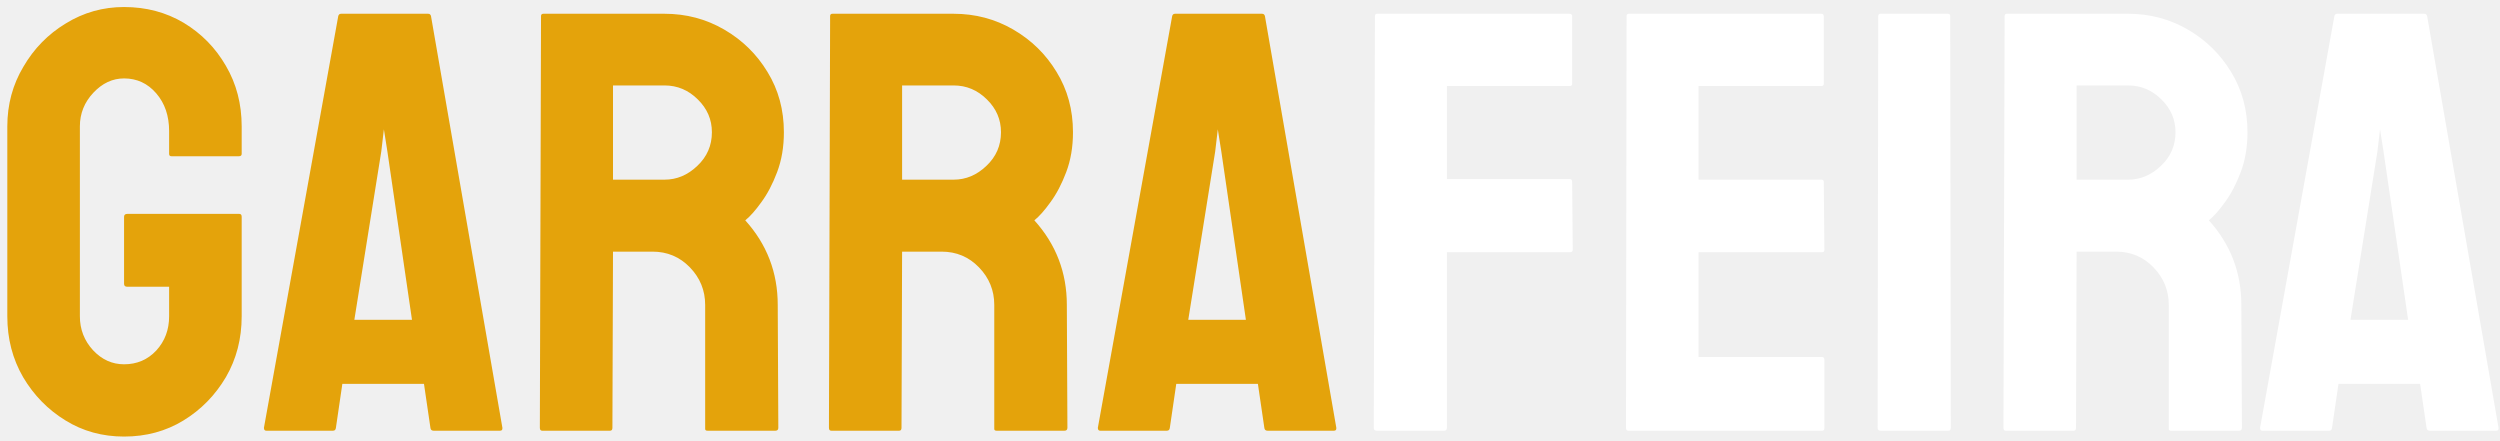
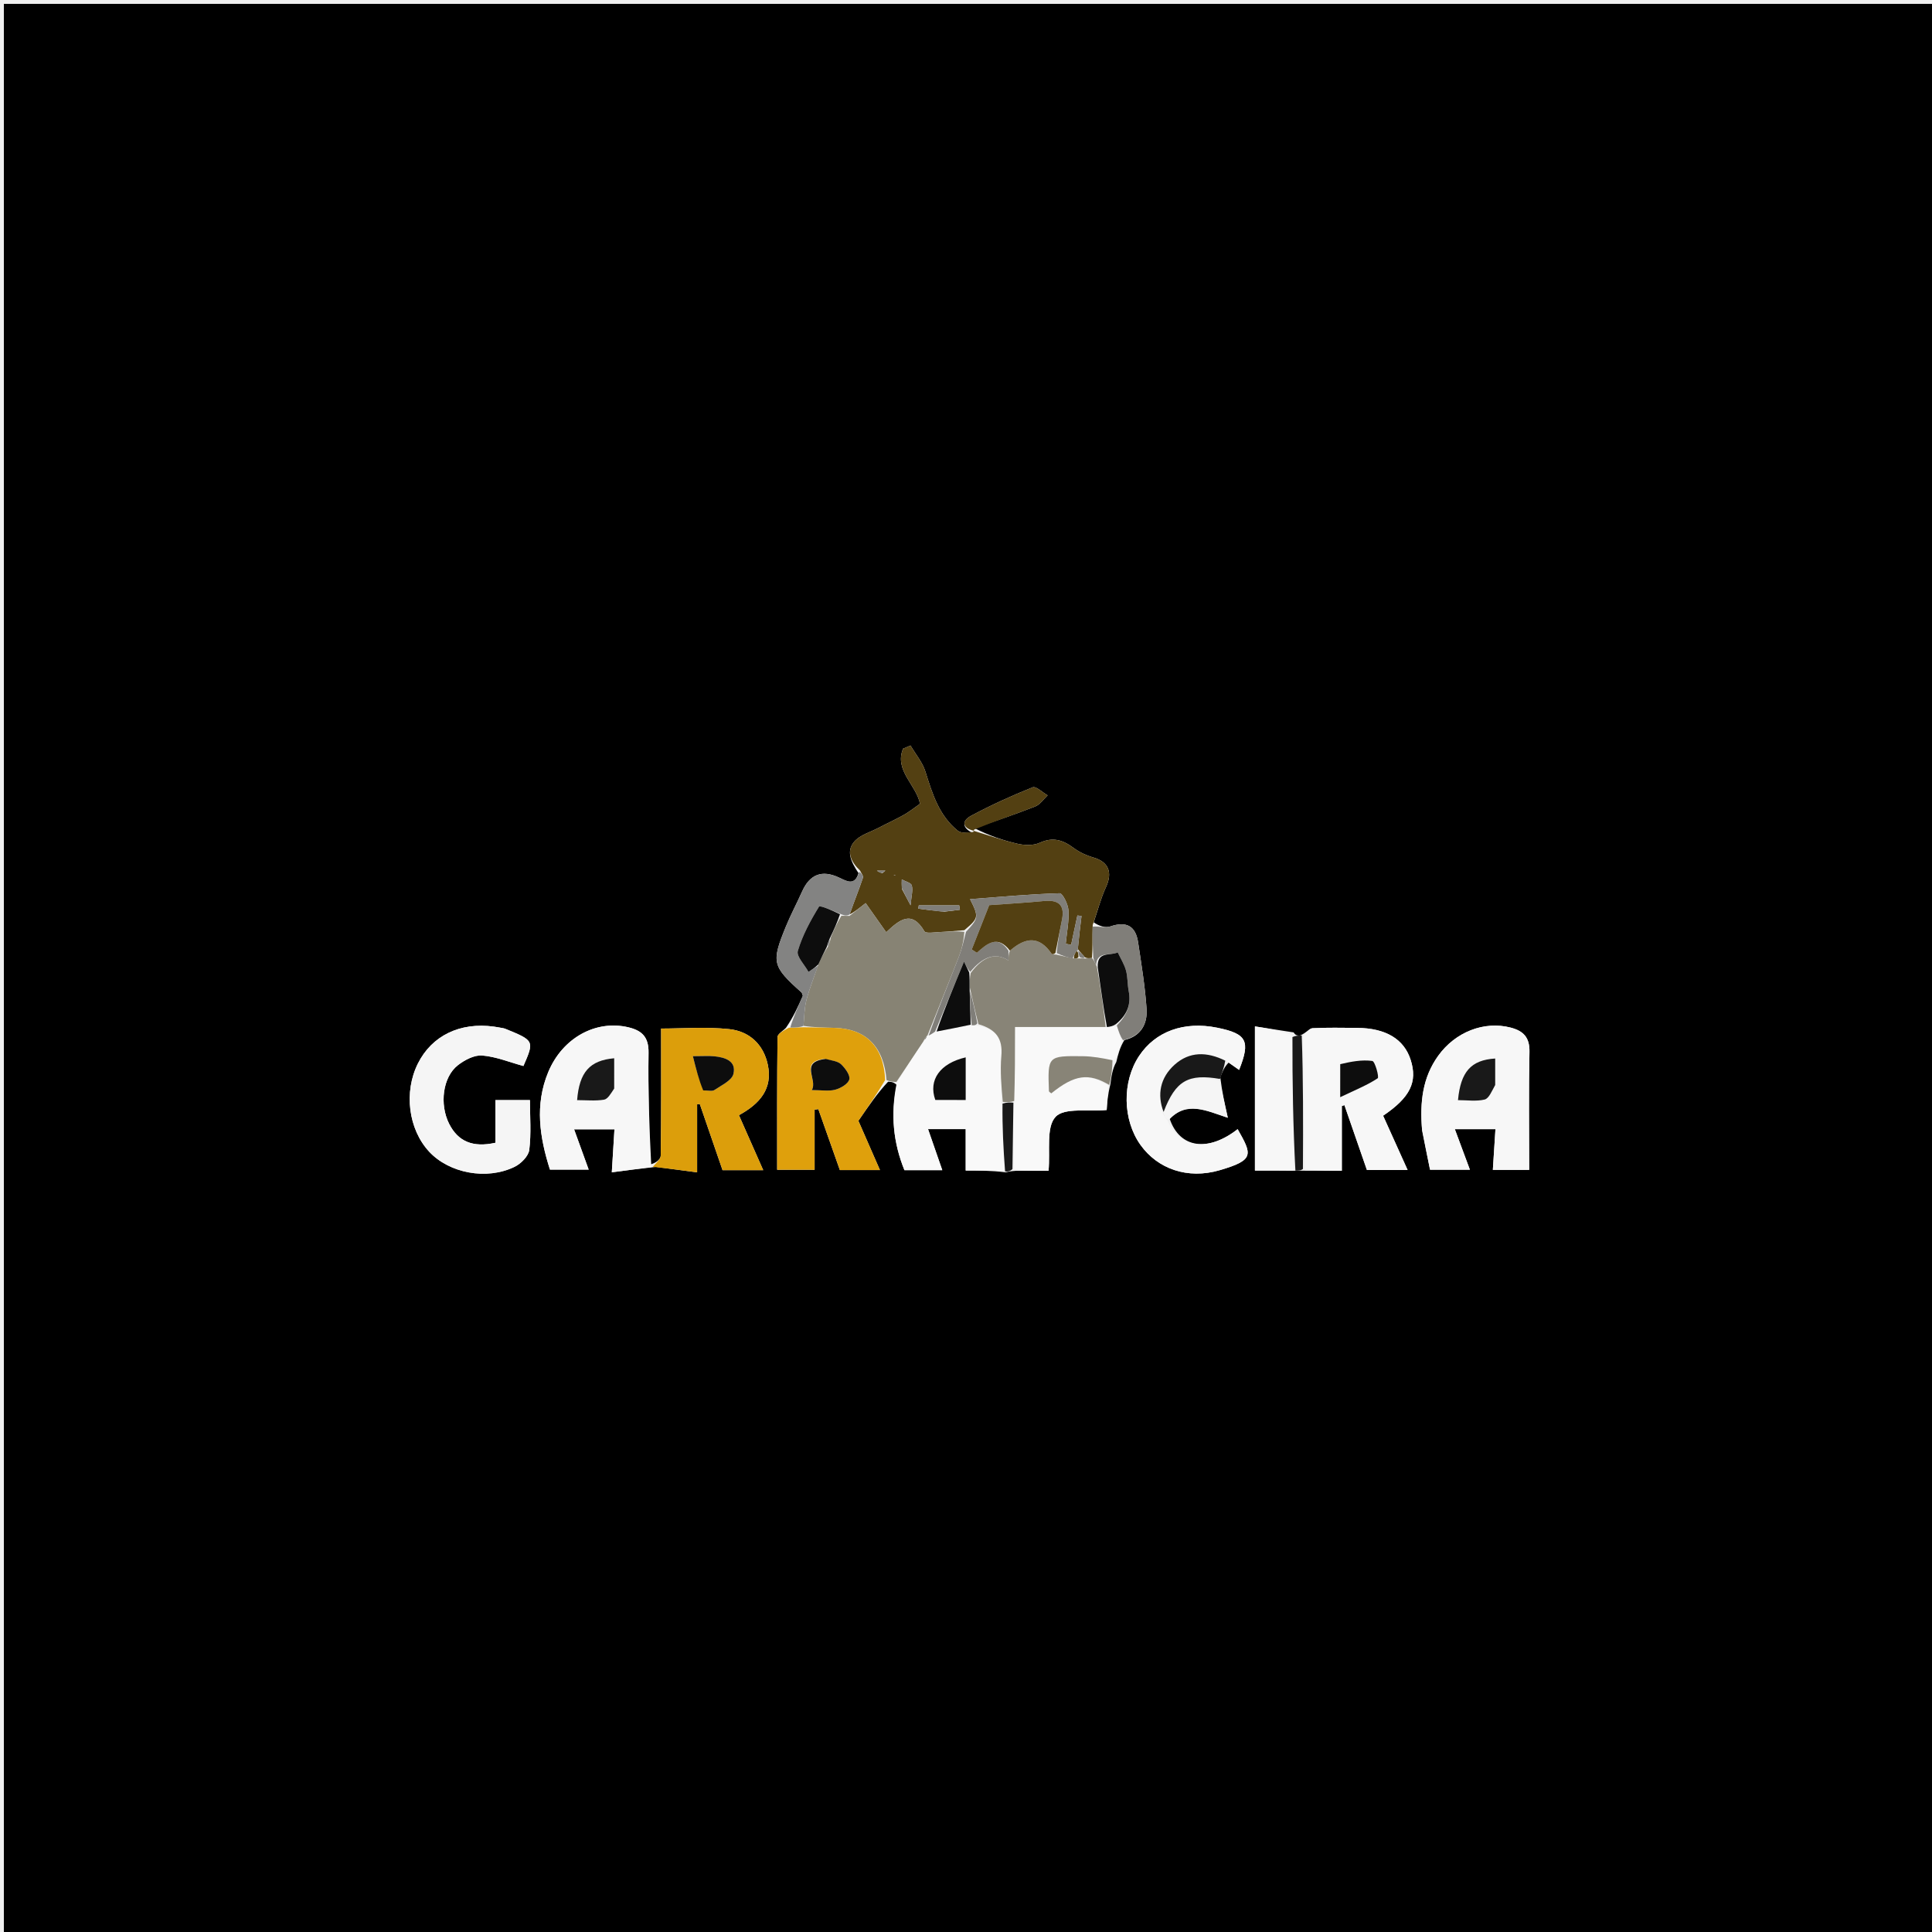
- <svg xmlns="http://www.w3.org/2000/svg" width="267" height="47" viewBox="0 0 267 47" fill="none">
-   <path d="M13.25 46.625C10.938 46.625 8.854 46.052 7 44.906C5.125 43.76 3.615 42.219 2.469 40.281C1.344 38.344 0.781 36.177 0.781 33.781V13.5C0.781 11.167 1.354 9.042 2.5 7.125C3.625 5.188 5.135 3.646 7.031 2.5C8.927 1.333 11 0.75 13.25 0.75C15.604 0.75 17.729 1.312 19.625 2.438C21.521 3.583 23.021 5.115 24.125 7.031C25.25 8.948 25.812 11.104 25.812 13.5V16.438C25.812 16.604 25.708 16.688 25.5 16.688H18.312C18.146 16.688 18.062 16.604 18.062 16.438V14C18.062 12.375 17.604 11.031 16.688 9.969C15.771 8.906 14.625 8.375 13.25 8.375C12.021 8.375 10.927 8.885 9.969 9.906C9.01 10.927 8.531 12.125 8.531 13.5V33.781C8.531 35.177 9 36.385 9.938 37.406C10.875 38.406 11.979 38.906 13.25 38.906C14.625 38.906 15.771 38.417 16.688 37.438C17.604 36.438 18.062 35.219 18.062 33.781V30.625H13.594C13.365 30.625 13.25 30.521 13.25 30.312V23.156C13.25 22.948 13.365 22.844 13.594 22.844H25.562C25.729 22.844 25.812 22.948 25.812 23.156V33.781C25.812 36.177 25.25 38.344 24.125 40.281C22.979 42.219 21.469 43.76 19.594 44.906C17.719 46.052 15.604 46.625 13.25 46.625ZM28.188 45.688L36.125 1.719C36.167 1.552 36.271 1.469 36.438 1.469H45.719C45.885 1.469 45.99 1.552 46.031 1.719L53.656 45.688C53.677 45.896 53.594 46 53.406 46H46.312C46.104 46 45.99 45.896 45.969 45.688L45.281 41H36.562L35.875 45.688C35.854 45.896 35.75 46 35.562 46H28.438C28.271 46 28.188 45.896 28.188 45.688ZM41.375 16.188L41 13.812L40.719 16.188L37.844 34.156H44L41.375 16.188ZM65.156 46H57.906C57.74 46 57.656 45.896 57.656 45.688L57.781 1.719C57.781 1.552 57.865 1.469 58.031 1.469H70.969C73.281 1.469 75.406 2.031 77.344 3.156C79.281 4.281 80.823 5.792 81.969 7.688C83.135 9.583 83.719 11.729 83.719 14.125C83.719 15.688 83.479 17.104 83 18.375C82.521 19.646 81.958 20.719 81.312 21.594C80.688 22.469 80.115 23.115 79.594 23.531C81.906 26.094 83.062 29.104 83.062 32.562L83.125 45.688C83.125 45.896 83.021 46 82.812 46H75.562C75.396 46 75.312 45.938 75.312 45.812V32.562C75.312 31.021 74.771 29.688 73.688 28.562C72.604 27.438 71.271 26.875 69.688 26.875H65.469L65.406 45.688C65.406 45.896 65.323 46 65.156 46ZM70.969 9.125H65.469V19.188H70.969C72.281 19.188 73.448 18.698 74.469 17.719C75.51 16.74 76.031 15.542 76.031 14.125C76.031 12.771 75.531 11.604 74.531 10.625C73.531 9.625 72.344 9.125 70.969 9.125ZM96.031 46H88.781C88.615 46 88.531 45.896 88.531 45.688L88.656 1.719C88.656 1.552 88.74 1.469 88.906 1.469H101.844C104.156 1.469 106.281 2.031 108.219 3.156C110.156 4.281 111.698 5.792 112.844 7.688C114.01 9.583 114.594 11.729 114.594 14.125C114.594 15.688 114.354 17.104 113.875 18.375C113.396 19.646 112.833 20.719 112.188 21.594C111.562 22.469 110.99 23.115 110.469 23.531C112.781 26.094 113.938 29.104 113.938 32.562L114 45.688C114 45.896 113.896 46 113.688 46H106.438C106.271 46 106.188 45.938 106.188 45.812V32.562C106.188 31.021 105.646 29.688 104.562 28.562C103.479 27.438 102.146 26.875 100.562 26.875H96.344L96.281 45.688C96.281 45.896 96.198 46 96.031 46ZM101.844 9.125H96.344V19.188H101.844C103.156 19.188 104.323 18.698 105.344 17.719C106.385 16.74 106.906 15.542 106.906 14.125C106.906 12.771 106.406 11.604 105.406 10.625C104.406 9.625 103.219 9.125 101.844 9.125ZM117.25 45.688L125.188 1.719C125.229 1.552 125.333 1.469 125.5 1.469H134.781C134.948 1.469 135.052 1.552 135.094 1.719L142.719 45.688C142.74 45.896 142.656 46 142.469 46H135.375C135.167 46 135.052 45.896 135.031 45.688L134.344 41H125.625L124.938 45.688C124.917 45.896 124.812 46 124.625 46H117.5C117.333 46 117.25 45.896 117.25 45.688ZM130.438 16.188L130.062 13.812L129.781 16.188L126.906 34.156H133.062L130.438 16.188Z" fill="#E4A30B" />
-   <path d="M154.219 46H147.031C146.823 46 146.719 45.896 146.719 45.688L146.844 1.719C146.844 1.552 146.927 1.469 147.094 1.469H167.594C167.802 1.469 167.906 1.552 167.906 1.719V8.938C167.906 9.104 167.823 9.188 167.656 9.188H154.531V19.125H167.656C167.823 19.125 167.906 19.229 167.906 19.438L167.969 26.688C167.969 26.854 167.865 26.938 167.656 26.938H154.531V45.688C154.531 45.896 154.427 46 154.219 46ZM194.594 46H173.906C173.74 46 173.656 45.896 173.656 45.688L173.719 1.719C173.719 1.552 173.802 1.469 173.969 1.469H194.531C194.698 1.469 194.781 1.573 194.781 1.781V8.938C194.781 9.104 194.698 9.188 194.531 9.188H181.406V19.188H194.531C194.698 19.188 194.781 19.271 194.781 19.438L194.844 26.688C194.844 26.854 194.76 26.938 194.594 26.938H181.406V38.125H194.594C194.76 38.125 194.844 38.229 194.844 38.438V45.75C194.844 45.917 194.76 46 194.594 46ZM208.094 46H200.844C200.635 46 200.531 45.896 200.531 45.688L200.594 1.719C200.594 1.552 200.677 1.469 200.844 1.469H208.031C208.198 1.469 208.281 1.552 208.281 1.719L208.344 45.688C208.344 45.896 208.26 46 208.094 46ZM221.469 46H214.219C214.052 46 213.969 45.896 213.969 45.688L214.094 1.719C214.094 1.552 214.177 1.469 214.344 1.469H227.281C229.594 1.469 231.719 2.031 233.656 3.156C235.594 4.281 237.135 5.792 238.281 7.688C239.448 9.583 240.031 11.729 240.031 14.125C240.031 15.688 239.792 17.104 239.312 18.375C238.833 19.646 238.271 20.719 237.625 21.594C237 22.469 236.427 23.115 235.906 23.531C238.219 26.094 239.375 29.104 239.375 32.562L239.438 45.688C239.438 45.896 239.333 46 239.125 46H231.875C231.708 46 231.625 45.938 231.625 45.812V32.562C231.625 31.021 231.083 29.688 230 28.562C228.917 27.438 227.583 26.875 226 26.875H221.781L221.719 45.688C221.719 45.896 221.635 46 221.469 46ZM227.281 9.125H221.781V19.188H227.281C228.594 19.188 229.76 18.698 230.781 17.719C231.823 16.74 232.344 15.542 232.344 14.125C232.344 12.771 231.844 11.604 230.844 10.625C229.844 9.625 228.656 9.125 227.281 9.125ZM241.375 45.688L249.312 1.719C249.354 1.552 249.458 1.469 249.625 1.469H258.906C259.073 1.469 259.177 1.552 259.219 1.719L266.844 45.688C266.865 45.896 266.781 46 266.594 46H259.5C259.292 46 259.177 45.896 259.156 45.688L258.469 41H249.75L249.062 45.688C249.042 45.896 248.938 46 248.75 46H241.625C241.458 46 241.375 45.896 241.375 45.688ZM254.562 16.188L254.188 13.812L253.906 16.188L251.031 34.156H257.188L254.562 16.188Z" fill="white" />
+ <svg xmlns="http://www.w3.org/2000/svg" version="1.1" id="Layer_1" x="0px" y="0px" width="100%" viewBox="0 0 500 500" enable-background="new 0 0 500 500" xml:space="preserve">
+   <path fill="#000000" opacity="1" stroke="none" d=" M270,501   C180,501 90.5,501 1,501   C1,334.333 1,167.667 1,1   C167.667,1 334.333,1 501,1   C501,167.667 501,334.333 501,501   C424.167,501 347.333,501 270,501  M315.806,278.785   C316.318,277.461 316.831,276.136 317.976,274.995   C318.86,275.616 319.744,276.237 320.68,276.894   C323.673,269.382 322.669,267.528 315.019,265.973   C306.431,264.228 299.029,266.903 294.794,273.283   C290.357,279.969 290.518,289.82 295.171,296.32   C299.586,302.487 307.303,305.28 315.635,302.855   C324.74,300.206 324.024,298.797 320.303,292.224   C312.751,298.138 305.36,297.26 302.727,289.582   C307.112,284.88 311.999,287.371 317.757,289.274   C316.924,285.528 316.273,282.6 315.806,278.785  M334.795,267.183   C331.357,266.651 327.92,266.119 324.775,265.632   C324.775,278.548 324.775,290.561 324.775,302.94   C327.954,302.94 331.411,302.94 335.632,302.985   C336.141,302.966 336.651,302.948 338.053,302.984   C341.261,302.984 344.47,302.984 347.265,302.984   C347.265,296.964 347.265,291.605 347.265,286.245   C347.489,286.166 347.713,286.087 347.936,286.008   C349.882,291.62 351.827,297.233 353.754,302.791   C357.257,302.791 360.833,302.791 364.287,302.791   C362.125,297.999 360.027,293.349 357.949,288.745   C364.971,284.005 366.899,280.007 365.079,274.297   C363.357,268.899 358.611,266.061 351.175,266.016   C347.342,265.993 343.504,265.903 339.681,266.099   C338.865,266.141 338.107,267.289 336.456,267.988   C335.878,268.01 335.3,268.031 334.795,267.183  M262.939,303.004   C266.031,303.004 269.124,303.004 271.364,303.004   C271.843,297.835 270.674,291.76 273.165,289.056   C275.449,286.577 281.682,287.736 286.41,287.268   C286.493,285.921 286.645,283.46 287.371,280.584   C287.629,278.619 287.887,276.655 288.896,274.846   C289.351,272.963 289.805,271.079 290.987,269.177   C295.276,268.183 296.989,264.999 296.733,261.114   C296.352,255.348 295.401,249.613 294.543,243.887   C293.906,239.639 291.513,238.344 287.365,239.755   C286.071,240.195 284.446,239.659 283.046,238.696   C284.084,235.652 284.879,232.495 286.221,229.59   C287.982,225.777 286.901,223.054 282.984,221.925   C281.163,221.4 279.326,220.55 277.813,219.423   C275.06,217.373 272.472,216.559 269.085,218.109   C267.475,218.846 265.226,218.794 263.429,218.386   C259.556,217.507 255.788,216.167 252.27,214.354   C257.493,212.499 262.755,210.745 267.908,208.715   C269.164,208.221 270.063,206.819 271.126,205.834   C269.811,205.091 268.12,203.408 267.243,203.76   C261.798,205.941 256.429,208.38 251.261,211.155   C248.944,212.399 248.921,214.258 251.779,215.611   C250.458,215.432 248.766,215.712 247.876,214.996   C243.02,211.087 241.289,205.414 239.502,199.71   C238.743,197.287 236.957,195.186 235.638,192.939   C234.996,193.213 234.353,193.487 233.711,193.761   C231.39,199.393 237.177,203.203 238.104,208.021   C236.586,209.074 235.319,210.098 233.92,210.887   C231.807,212.078 229.59,213.081 227.44,214.208   C225.255,215.354 222.545,216.085 221.061,217.84   C218.896,220.4 220.306,223.133 222.178,225.962   C221.22,229.366 219.14,228.056 217.182,227.132   C212.721,225.029 209.564,226.264 207.567,230.754   C206.222,233.777 204.649,236.703 203.397,239.762   C199.58,249.084 199.848,250.047 207.404,256.823   C207.615,257.013 207.65,257.399 207.777,257.716   C206.569,260.426 205.357,263.145 203.411,265.991   C202.65,266.787 201.236,267.575 201.226,268.381   C201.082,279.807 201.128,291.235 201.128,302.73   C204.369,302.73 207.579,302.73 210.819,302.73   C210.819,297.327 210.819,292.252 210.819,287.176   C211.14,287.133 211.462,287.09 211.784,287.046   C213.635,292.283 215.486,297.519 217.357,302.813   C220.736,302.813 224.315,302.813 227.73,302.813   C225.633,298.019 223.601,293.378 222.152,290.067   C224.952,285.992 227.036,282.957 229.837,279.949   C230.552,279.966 231.268,279.983 232.104,280.826   C230.423,288.454 231.213,295.81 234.069,302.846   C237.636,302.846 240.738,302.846 243.866,302.846   C242.635,299.296 241.451,295.883 240.179,292.216   C244.044,292.216 246.982,292.216 249.922,292.216   C249.922,295.795 249.922,299.169 249.922,302.928   C253.087,302.928 256.53,302.928 260.259,303.399   C260.843,303.255 261.427,303.11 262.939,303.004  M168.172,301.373   C168.031,291.73 167.7,282.085 167.842,272.446   C167.901,268.452 166.211,266.722 162.65,265.871   C154.232,263.859 145.576,268.573 141.882,277.462   C138.364,285.93 139.653,294.331 142.327,302.695   C145.875,302.695 149.207,302.695 152.351,302.695   C151.062,299.133 149.853,295.796 148.575,292.265   C152.409,292.265 155.515,292.265 159.019,292.265   C158.795,295.917 158.587,299.299 158.335,303.392   C161.827,302.932 165.306,302.474 169.808,301.991   C173.43,302.472 177.051,302.952 180.415,303.399   C180.415,296.925 180.415,291.361 180.415,285.796   C180.643,285.764 180.87,285.731 181.098,285.699   C183.069,291.428 185.039,297.157 186.993,302.837   C190.581,302.837 194.165,302.837 197.522,302.837   C195.418,298.075 193.365,293.428 191.236,288.611   C196.694,285.634 200.015,281.724 198.707,275.548   C197.581,270.233 193.873,266.887 188.741,266.339   C182.733,265.697 176.604,266.189 171.096,266.189   C171.096,277.465 171.156,288.271 170.997,299.075   C170.982,300.095 169.59,301.096 168.172,301.373  M368.042,292.649   C368.728,296.022 369.414,299.394 370.091,302.719   C373.876,302.719 377.214,302.719 380.407,302.719   C379.087,299.166 377.846,295.827 376.51,292.23   C380.336,292.23 383.44,292.23 387.019,292.23   C386.787,295.863 386.572,299.243 386.348,302.757   C389.598,302.757 393.014,302.757 395.75,302.757   C395.75,292.413 395.61,282.315 395.823,272.225   C395.901,268.475 394.252,266.792 390.92,265.933   C384.078,264.168 376.607,267.074 372.17,273.284   C368.17,278.883 367.429,285.19 368.042,292.649  M130.267,266.101   C129.447,265.962 128.63,265.798 127.807,265.686   C119.046,264.494 111.768,268.03 108.16,275.222   C104.457,282.604 105.686,292.255 111.067,298.053   C116.236,303.622 125.917,305.5 133.174,301.974   C134.816,301.176 136.766,299.227 136.971,297.605   C137.505,293.369 137.151,289.02 137.151,284.702   C134.015,284.702 131.302,284.702 128.202,284.702   C128.202,288.659 128.202,292.256 128.202,295.747   C122.359,297.053 118.542,295.406 116.24,290.846   C113.699,285.81 114.563,278.729 118.517,275.664   C120.259,274.314 122.752,273 124.783,273.164   C128.347,273.451 131.818,274.889 135.463,275.882   C138.313,269.313 138.313,269.313 130.267,266.101  z" />
+   <path fill="#534012" opacity="1" stroke="none" d=" M251.978,215.016   C255.788,216.167 259.556,217.507 263.429,218.386   C265.226,218.794 267.475,218.846 269.085,218.109   C272.472,216.559 275.06,217.373 277.813,219.423   C279.326,220.55 281.163,221.4 282.984,221.925   C286.901,223.054 287.982,225.777 286.221,229.59   C284.879,232.495 284.084,235.652 282.795,239.386   C282.678,242.668 282.813,245.259 282.598,247.921   C281.774,248.012 281.301,248.032 280.784,247.746   C280.152,246.966 279.564,246.492 278.938,245.605   C279.232,242.481 279.563,239.768 279.895,237.056   C279.539,237.014 279.182,236.972 278.826,236.931   C278.286,239.457 277.745,241.983 277.205,244.508   C276.74,244.423 276.275,244.337 275.81,244.251   C276.087,241.358 276.684,238.445 276.514,235.579   C276.421,234.003 274.996,231.156 274.238,231.178   C266.663,231.399 259.102,232.098 251.046,232.699   C253.371,237.283 253.292,237.604 249.567,240.736   C247.156,240.908 245.188,241.131 243.215,241.216   C241.847,241.276 239.604,241.654 239.234,241.022   C235.951,235.414 232.773,238.018 229.351,241.264   C227.46,238.581 225.713,236.104 224.031,233.718   C222.189,235.174 221.013,236.105 219.88,236.653   C221.082,233.234 222.3,230.215 223.338,227.136   C223.499,226.659 222.84,225.906 222.561,225.28   C220.306,223.133 218.896,220.4 221.061,217.84   C222.545,216.085 225.255,215.354 227.44,214.208   C229.59,213.081 231.807,212.078 233.92,210.887   C235.319,210.098 236.586,209.074 238.104,208.021   C237.177,203.203 231.39,199.393 233.711,193.761   C234.353,193.487 234.996,193.213 235.638,192.939   C236.957,195.186 238.743,197.287 239.502,199.71   C241.289,205.414 243.02,211.087 247.876,214.996   C248.766,215.712 250.458,215.432 251.888,215.307   C251.996,215.003 251.978,215.016 251.978,215.016  M244.366,235.946   C245.72,235.779 247.074,235.612 248.428,235.446   C248.365,235.066 248.303,234.686 248.241,234.307   C244.755,234.307 241.27,234.307 237.785,234.307   C237.74,234.59 237.694,234.874 237.649,235.158   C239.602,235.422 241.556,235.685 244.366,235.946  M233.452,230.136   C234.041,231.249 234.63,232.363 235.655,234.301   C235.862,231.932 236.309,230.446 235.977,229.161   C235.797,228.464 234.291,228.109 233.384,227.6   C233.356,228.223 233.328,228.846 233.452,230.136  M228.351,225.967   C228.615,225.752 228.878,225.536 229.142,225.32   C228.411,225.319 227.679,225.317 226.948,225.316   C227.221,225.523 227.494,225.73 228.351,225.967  M231.238,226.48   C231.411,226.499 231.584,226.518 231.758,226.537   C231.679,226.453 231.601,226.369 231.238,226.48  z" />
+   <path fill="#878374" opacity="1" stroke="none" d=" M219.838,237.035   C221.013,236.105 222.189,235.174 224.031,233.718   C225.713,236.104 227.46,238.581 229.351,241.264   C232.773,238.018 235.951,235.414 239.234,241.022   C239.604,241.654 241.847,241.276 243.215,241.216   C245.188,241.131 247.156,240.908 249.565,241.159   C249.388,243.604 248.899,245.683 248.133,247.654   C245.481,254.47 242.733,261.249 240.01,268.021   C239.998,268 240.045,268.013 239.805,268.152   C239.403,268.616 239.241,268.941 238.936,269.562   C236.523,273.238 234.253,276.619 231.983,280.001   C231.268,279.983 230.552,279.966 229.436,279.53   C228.731,270.877 224.116,266.241 215.967,266.007   C213.308,265.931 210.647,265.9 207.943,265.494   C208.157,262.984 208.178,260.764 208.732,258.688   C209.528,255.705 210.712,252.826 211.801,249.569   C212.579,247.824 213.286,246.414 214.289,244.969   C214.699,244.278 214.814,243.621 215.004,242.615   C215.87,240.513 216.66,238.759 217.75,237.003   C218.646,237.012 219.242,237.023 219.838,237.035  z" />
+   <path fill="#DFA00C" opacity="1" stroke="none" d=" M207.987,265.849   C210.647,265.9 213.308,265.931 215.967,266.007   C224.116,266.241 228.731,270.877 229.078,279.517   C227.036,282.957 224.952,285.992 222.152,290.067   C223.601,293.378 225.633,298.019 227.73,302.813   C224.315,302.813 220.736,302.813 217.357,302.813   C215.486,297.519 213.635,292.283 211.784,287.046   C211.462,287.09 211.14,287.133 210.819,287.176   C210.819,292.252 210.819,297.327 210.819,302.73   C207.579,302.73 204.369,302.73 201.128,302.73   C201.128,291.235 201.082,279.807 201.226,268.381   C201.236,267.575 202.65,266.787 204.158,265.982   C205.932,265.932 206.959,265.891 207.987,265.849  M213.278,274.048   C206.75,274.846 211.721,279.284 210.098,282.114   C212.605,282.114 214.5,282.462 216.178,282.007   C217.59,281.624 219.512,280.498 219.8,279.349   C220.073,278.26 218.75,276.469 217.689,275.443   C216.841,274.624 215.33,274.492 213.278,274.048  z" />
+   <path fill="#F7F7F7" opacity="1" stroke="none" d=" M368.02,292.227   C367.429,285.19 368.17,278.883 372.17,273.284   C376.607,267.074 384.078,264.168 390.92,265.933   C394.252,266.792 395.901,268.475 395.823,272.225   C395.61,282.315 395.75,292.413 395.75,302.757   C393.014,302.757 389.598,302.757 386.348,302.757   C386.572,299.243 386.787,295.863 387.019,292.23   C383.44,292.23 380.336,292.23 376.51,292.23   C377.846,295.827 379.087,299.166 380.407,302.719   C377.214,302.719 373.876,302.719 370.091,302.719   C369.414,299.394 368.728,296.022 368.02,292.227  M386.955,280.343   C386.955,278.216 386.955,276.089 386.955,273.944   C380.704,274.334 378.02,277.355 377.327,284.714   C379.655,284.714 382.043,285.086 384.214,284.56   C385.328,284.289 386.052,282.414 386.955,280.343  z" />
+   <path fill="#F7F7F7" opacity="1" stroke="none" d=" M168.784,302.015   C165.306,302.474 161.827,302.932 158.335,303.392   C158.587,299.299 158.795,295.917 159.019,292.265   C155.515,292.265 152.409,292.265 148.575,292.265   C149.853,295.796 151.062,299.133 152.351,302.695   C149.207,302.695 145.875,302.695 142.327,302.695   C139.653,294.331 138.364,285.93 141.882,277.462   C145.576,268.573 154.232,263.859 162.65,265.871   C166.211,266.722 167.901,268.452 167.842,272.446   C167.7,282.085 168.031,291.73 168.548,301.733   C168.923,302.093 168.784,302.015 168.784,302.015  M158.952,281.257   C158.952,278.806 158.952,276.356 158.952,273.88   C152.615,274.426 149.932,277.493 149.358,284.714   C151.694,284.714 154.052,284.963 156.311,284.598   C157.295,284.439 158.076,283.02 158.952,281.257  z" />
+   <path fill="#DC9E0B" opacity="1" stroke="none" d=" M169.296,302.003   C168.784,302.015 168.923,302.093 168.881,302.099   C169.59,301.096 170.982,300.095 170.997,299.075   C171.156,288.271 171.096,277.465 171.096,266.189   C176.604,266.189 182.733,265.697 188.741,266.339   C193.873,266.887 197.581,270.233 198.707,275.548   C200.015,281.724 196.694,285.634 191.236,288.611   C193.365,293.428 195.418,298.075 197.522,302.837   C194.165,302.837 190.581,302.837 186.993,302.837   C185.039,297.157 183.069,291.428 181.098,285.699   C180.87,285.731 180.643,285.764 180.415,285.796   C180.415,291.361 180.415,296.925 180.415,303.399   C177.051,302.952 173.43,302.472 169.296,302.003  M182.451,282.21   C183.277,282.192 184.316,282.488 184.889,282.098   C186.698,280.866 189.401,279.634 189.809,277.934   C190.62,274.55 187.615,273.633 184.8,273.36   C183.377,273.222 181.929,273.336 179.314,273.336   C180.175,276.758 180.857,279.472 182.451,282.21  z" />
+   <path fill="#F7F7F7" opacity="1" stroke="none" d=" M337.322,267.928   C338.107,267.289 338.865,266.141 339.681,266.099   C343.504,265.903 347.342,265.993 351.175,266.016   C358.611,266.061 363.357,268.899 365.079,274.297   C366.899,280.007 364.971,284.005 357.949,288.745   C360.027,293.349 362.125,297.999 364.287,302.791   C360.833,302.791 357.257,302.791 353.754,302.791   C351.827,297.233 349.882,291.62 347.936,286.008   C347.713,286.087 347.489,286.166 347.265,286.245   C347.265,291.605 347.265,296.964 347.265,302.984   C344.47,302.984 341.261,302.984 337.639,302.546   C337.257,290.715 337.289,279.322 337.322,267.928  M346.843,275.857   C346.843,277.944 346.843,280.032 346.843,283.949   C350.942,281.986 353.931,280.796 356.549,279.051   C356.957,278.779 355.856,274.672 355.145,274.574   C352.452,274.203 349.632,274.752 346.843,275.857  z" />
+   <path fill="#F9F9F9" opacity="1" stroke="none" d=" M232.044,280.413   C234.253,276.619 236.523,273.238 239.16,269.407   C239.7,268.643 239.873,268.328 240.045,268.013   C240.045,268.013 239.998,268 240.327,267.982   C241.104,267.631 241.552,267.298 242.39,266.958   C245.589,266.364 248.397,265.778 251.472,265.323   C252.128,265.401 252.518,265.349 253.195,265.507   C257.829,266.408 259.539,268.818 259.148,273.294   C258.806,277.212 259.166,281.191 259.148,285.597   C259.378,291.676 259.676,297.302 259.974,302.928   C256.53,302.928 253.087,302.928 249.922,302.928   C249.922,299.169 249.922,295.795 249.922,292.216   C246.982,292.216 244.044,292.216 240.179,292.216   C241.451,295.883 242.635,299.296 243.866,302.846   C240.738,302.846 237.636,302.846 234.069,302.846   C231.213,295.81 230.423,288.454 232.044,280.413  M242.435,284.677   C244.903,284.677 247.371,284.677 249.918,284.677   C249.918,280.764 249.918,277.25 249.918,273.648   C243.295,275.18 240.204,279.487 242.435,284.677  z" />
+   <path fill="#F5F5F5" opacity="1" stroke="none" d=" M130.657,266.178   C138.313,269.313 138.313,269.313 135.463,275.882   C131.818,274.889 128.347,273.451 124.783,273.164   C122.752,273 120.259,274.314 118.517,275.664   C114.563,278.729 113.699,285.81 116.24,290.846   C118.542,295.406 122.359,297.053 128.202,295.747   C128.202,292.256 128.202,288.659 128.202,284.702   C131.302,284.702 134.015,284.702 137.151,284.702   C137.151,289.02 137.505,293.369 136.971,297.605   C136.766,299.227 134.816,301.176 133.174,301.974   C125.917,305.5 116.236,303.622 111.067,298.053   C105.686,292.255 104.457,282.604 108.16,275.222   C111.768,268.03 119.046,264.494 127.807,265.686   C128.63,265.798 129.447,265.962 130.657,266.178  z" />
+   <path fill="#F7F7F7" opacity="1" stroke="none" d=" M302.199,290.074   C305.36,297.26 312.751,298.138 320.303,292.224   C324.024,298.797 324.74,300.206 315.635,302.855   C307.303,305.28 299.586,302.487 295.171,296.32   C290.518,289.82 290.357,279.969 294.794,273.283   C299.029,266.903 306.431,264.228 315.019,265.973   C322.669,267.528 323.673,269.382 320.68,276.894   C319.744,276.237 318.86,275.616 317.414,274.595   C312.299,272.117 307.803,272.13 303.995,275.541   C300.244,278.9 299.408,283.29 301.029,288.404   C301.439,289.168 301.819,289.621 302.199,290.074  z" />
+   <path fill="#F9F9F9" opacity="1" stroke="none" d=" M286.797,280.998   C286.645,283.46 286.493,285.921 286.41,287.268   C281.682,287.736 275.449,286.577 273.165,289.056   C270.674,291.76 271.843,297.835 271.364,303.004   C269.124,303.004 266.031,303.004 262.487,302.569   C262.113,296.547 262.191,290.959 262.476,284.919   C262.684,278.498 262.684,272.53 262.684,265.782   C270.25,265.782 278.199,265.782 286.472,265.808   C287.425,265.687 288.054,265.54 288.947,265.721   C289.561,267.099 289.91,268.147 290.26,269.195   C289.805,271.079 289.351,272.963 288.278,274.462   C285.185,273.823 282.714,273.376 280.237,273.347   C271.136,273.238 271.131,273.29 271.465,282.38   C271.473,282.579 271.864,282.765 272.076,282.956   C278.104,278.097 281.73,277.615 286.797,280.998  z" />
+   <path fill="#F7F7F7" opacity="1" stroke="none" d=" M334.868,302.94   C331.411,302.94 327.954,302.94 324.775,302.94   C324.775,290.561 324.775,278.548 324.775,265.632   C327.92,266.119 331.357,266.651 334.52,267.957   C334.453,280.134 334.66,291.537 334.868,302.94  z" />
+   <path fill="#838382" opacity="1" stroke="none" d=" M207.943,265.494   C206.959,265.891 205.932,265.932 204.525,265.919   C205.357,263.145 206.569,260.426 207.777,257.716   C207.65,257.399 207.615,257.013 207.404,256.823   C199.848,250.047 199.58,249.084 203.397,239.762   C204.649,236.703 206.222,233.777 207.567,230.754   C209.564,226.264 212.721,225.029 217.182,227.132   C219.14,228.056 221.22,229.366 222.37,225.621   C222.84,225.906 223.499,226.659 223.338,227.136   C222.3,230.215 221.082,233.234 219.88,236.653   C219.242,237.023 218.646,237.012 217.692,236.609   C215.467,235.649 212.208,234.231 211.953,234.649   C209.747,238.257 207.666,242.074 206.481,246.103   C206.065,247.517 208.246,249.695 209.241,251.523   C210.071,250.983 210.901,250.443 211.731,249.903   C210.712,252.826 209.528,255.705 208.732,258.688   C208.178,260.764 208.157,262.984 207.943,265.494  z" />
+   <path fill="#807E79" opacity="1" stroke="none" d=" M290.623,269.186   C289.91,268.147 289.561,267.099 289.036,265.383   C291.729,262.669 292.768,259.941 292.101,256.469   C291.763,254.711 291.872,252.849 291.397,251.14   C290.945,249.512 289.995,248.023 289.265,246.474   C287.335,247.439 283.854,246.049 283.667,249.807   C283.273,249.02 283.11,248.435 282.948,247.85   C282.813,245.259 282.678,242.668 282.758,239.823   C284.446,239.659 286.071,240.195 287.365,239.755   C291.513,238.344 293.906,239.639 294.543,243.887   C295.401,249.613 296.352,255.348 296.733,261.114   C296.989,264.999 295.276,268.183 290.623,269.186  z" />
+   <path fill="#191919" opacity="1" stroke="none" d=" M335.25,302.962   C334.66,291.537 334.453,280.134 334.484,268.391   C335.3,268.031 335.878,268.01 336.889,267.958   C337.289,279.322 337.257,290.715 337.193,302.519   C336.651,302.948 336.141,302.966 335.25,302.962  z" />
+   <path fill="#F5F5F5" opacity="1" stroke="none" d=" M302.463,289.828   C301.819,289.621 301.439,289.168 301.169,288.075   C304.245,279.618 307.566,277.821 315.623,279.672   C316.273,282.6 316.924,285.528 317.757,289.274   C311.999,287.371 307.112,284.88 302.463,289.828  z" />
+   <path fill="#888477" opacity="1" stroke="none" d=" M287.084,280.791   C281.73,277.615 278.104,278.097 272.076,282.956   C271.864,282.765 271.473,282.579 271.465,282.38   C271.131,273.29 271.136,273.238 280.237,273.347   C282.714,273.376 285.185,273.823 287.902,274.384   C287.887,276.655 287.629,278.619 287.084,280.791  z" />
+   <path fill="#534012" opacity="1" stroke="none" d=" M252.004,214.996   C248.921,214.258 248.944,212.399 251.261,211.155   C256.429,208.38 261.798,205.941 267.243,203.76   C268.12,203.408 269.811,205.091 271.126,205.834   C270.063,206.819 269.164,208.221 267.908,208.715   C262.755,210.745 257.493,212.499 252.124,214.685   C251.978,215.016 251.996,215.003 252.004,214.996  z" />
+   <path fill="#191919" opacity="1" stroke="none" d=" M315.714,279.229   C307.566,277.821 304.245,279.618 301.139,287.765   C299.408,283.29 300.244,278.9 303.995,275.541   C307.803,272.13 312.299,272.117 317.097,274.503   C316.831,276.136 316.318,277.461 315.714,279.229  z" />
+   <path fill="#191919" opacity="1" stroke="none" d=" M262.268,285.371   C262.191,290.959 262.113,296.547 262.023,302.55   C261.427,303.11 260.843,303.255 260.116,303.164   C259.676,297.302 259.378,291.676 259.455,285.618   C260.643,285.248 261.456,285.31 262.268,285.371  z" />
+   <path fill="#888477" opacity="1" stroke="none" d=" M262.476,284.919   C261.456,285.31 260.643,285.248 259.523,285.165   C259.166,281.191 258.806,277.212 259.148,273.294   C259.539,268.818 257.829,266.408 253.221,265.062   C252.334,261.609 251.709,258.812 251,255.62   C250.933,254.151 250.949,253.077 251.218,251.815   C254.399,247.506 257.718,246.414 260.989,248.571   C260.989,247.695 260.989,246.87 261.365,246.035   C265.521,242.426 269.022,242.224 272.173,246.842   C272.301,247.03 272.788,246.973 273.437,247.06   C275.042,247.413 276.316,247.734 277.968,248.055   C278.594,248.044 278.842,248.035 279.381,248.022   C280.056,248.029 280.442,248.04 280.827,248.051   C281.301,248.032 281.774,248.012 282.598,247.921   C283.11,248.435 283.273,249.02 283.864,250.169   C284.911,255.749 285.53,260.766 286.149,265.782   C278.199,265.782 270.25,265.782 262.684,265.782   C262.684,272.53 262.684,278.498 262.476,284.919  z" />
+   <path fill="#807E79" opacity="1" stroke="none" d=" M260.989,246.046   C260.989,246.87 260.989,247.695 260.989,248.571   C257.718,246.414 254.399,247.506 251.096,251.519   C250.394,250.742 250.066,250.071 249.486,248.881   C246.814,255.336 244.407,261.151 242,266.966   C241.552,267.298 241.104,267.631 240.338,268.003   C242.733,261.249 245.481,254.47 248.133,247.654   C248.899,245.683 249.388,243.604 250.007,241.153   C253.292,237.604 253.371,237.283 251.046,232.699   C259.102,232.098 266.663,231.399 274.238,231.178   C274.996,231.156 276.421,234.003 276.514,235.579   C276.684,238.445 276.087,241.358 275.81,244.251   C276.275,244.337 276.74,244.423 277.205,244.508   C277.745,241.983 278.286,239.457 278.826,236.931   C279.182,236.972 279.539,237.014 279.895,237.056   C279.563,239.768 279.232,242.481 278.95,245.595   C279,245.997 279.019,245.972 278.689,246.074   C278.103,246.803 277.847,247.429 277.591,248.056   C276.316,247.734 275.042,247.413 273.478,246.657   C273.746,243.464 274.32,240.71 274.855,237.947   C275.604,234.085 273.818,232.823 270.15,233.184   C265.561,233.635 260.953,233.89 256.008,234.255   C254.581,237.876 253.035,241.8 251.488,245.723   C251.932,246.009 252.376,246.295 252.82,246.581   C255.505,244.153 258.192,241.88 260.989,246.046  z" />
+   <path fill="#807E79" opacity="1" stroke="none" d=" M243.938,235.947   C241.556,235.685 239.602,235.422 237.649,235.158   C237.694,234.874 237.74,234.59 237.785,234.307   C241.27,234.307 244.755,234.307 248.241,234.307   C248.303,234.686 248.365,235.066 248.428,235.446   C247.074,235.612 245.72,235.779 243.938,235.947  z" />
+   <path fill="#807E79" opacity="1" stroke="none" d=" M233.377,229.803   C233.328,228.846 233.356,228.223 233.384,227.6   C234.291,228.109 235.797,228.464 235.977,229.161   C236.309,230.446 235.862,231.932 235.655,234.301   C234.63,232.363 234.041,231.249 233.377,229.803  z" />
+   <path fill="#807E79" opacity="1" stroke="none" d=" M228.059,225.952   C227.494,225.73 227.221,225.523 226.948,225.316   C227.679,225.317 228.411,225.319 229.142,225.32   C228.878,225.536 228.615,225.752 228.059,225.952  z" />
+   <path fill="#807E79" opacity="1" stroke="none" d=" M280.784,247.746   C280.442,248.04 280.056,248.029 279.397,247.679   C279.088,246.884 279.053,246.428 279.019,245.972   C279.019,245.972 279,245.997 278.988,246.007   C279.564,246.492 280.152,246.966 280.784,247.746  z" />
+   <path fill="#807E79" opacity="1" stroke="none" d=" M231.38,226.383   C231.601,226.369 231.679,226.453 231.758,226.537   C231.584,226.518 231.411,226.499 231.38,226.383  z" />
+   <path fill="#0D0D0D" opacity="1" stroke="none" d=" M211.801,249.569   C210.901,250.443 210.071,250.983 209.241,251.523   C208.246,249.695 206.065,247.517 206.481,246.103   C207.666,242.074 209.747,238.257 211.953,234.649   C212.208,234.231 215.467,235.649 217.392,236.611   C216.66,238.759 215.87,240.513 214.772,242.796   C214.308,243.885 214.151,244.444 213.994,245.003   C213.286,246.414 212.579,247.824 211.801,249.569  z" />
+   <path fill="#838382" opacity="1" stroke="none" d=" M214.289,244.969   C214.151,244.444 214.308,243.885 214.697,243.145   C214.814,243.621 214.699,244.278 214.289,244.969  z" />
+   <path fill="#807E79" opacity="1" stroke="none" d=" M239.805,268.152   C239.873,268.328 239.7,268.643 239.304,269.112   C239.241,268.941 239.403,268.616 239.805,268.152  z" />
+   <path fill="#0D0D0D" opacity="1" stroke="none" d=" M213.696,274.051   C215.33,274.492 216.841,274.624 217.689,275.443   C218.75,276.469 220.073,278.26 219.8,279.349   C219.512,280.498 217.59,281.624 216.178,282.007   C214.5,282.462 212.605,282.114 210.098,282.114   C211.721,279.284 206.75,274.846 213.696,274.051  z" />
+   <path fill="#191919" opacity="1" stroke="none" d=" M386.954,280.803   C386.052,282.414 385.328,284.289 384.214,284.56   C382.043,285.086 379.655,284.714 377.327,284.714   C378.02,277.355 380.704,274.334 386.955,273.944   C386.955,276.089 386.955,278.216 386.954,280.803  z" />
+   <path fill="#191919" opacity="1" stroke="none" d=" M158.951,281.715   C158.076,283.02 157.295,284.439 156.311,284.598   C154.052,284.963 151.694,284.714 149.358,284.714   C149.932,277.493 152.615,274.426 158.952,273.88   C158.952,276.356 158.952,278.806 158.951,281.715  z" />
+   <path fill="#0D0D0D" opacity="1" stroke="none" d=" M181.995,282.198   C180.857,279.472 180.175,276.758 179.314,273.336   C181.929,273.336 183.377,273.222 184.8,273.36   C187.615,273.633 190.62,274.55 189.809,277.934   C189.401,279.634 186.698,280.866 184.889,282.098   C184.316,282.488 183.277,282.192 181.995,282.198  z" />
+   <path fill="#0D0D0D" opacity="1" stroke="none" d=" M346.851,275.406   C349.632,274.752 352.452,274.203 355.145,274.574   C355.856,274.672 356.957,278.779 356.549,279.051   C353.931,280.796 350.942,281.986 346.843,283.949   C346.843,280.032 346.843,277.944 346.851,275.406  z" />
+   <path fill="#0D0D0D" opacity="1" stroke="none" d=" M242.054,284.663   C240.204,279.487 243.295,275.18 249.918,273.648   C249.918,277.25 249.918,280.764 249.918,284.677   C247.371,284.677 244.903,284.677 242.054,284.663  z" />
+   <path fill="#0D0D0D" opacity="1" stroke="none" d=" M242.39,266.958   C244.407,261.151 246.814,255.336 249.486,248.881   C250.066,250.071 250.394,250.742 250.843,251.708   C250.949,253.077 250.933,254.151 250.942,256.072   C251.047,259.677 251.126,262.435 251.206,265.192   C248.397,265.778 245.589,266.364 242.39,266.958  z" />
+   <path fill="#807E79" opacity="1" stroke="none" d=" M251.472,265.323   C251.126,262.435 251.047,259.677 251.025,256.468   C251.709,258.812 252.334,261.609 252.933,264.851   C252.518,265.349 252.128,265.401 251.472,265.323  z" />
+   <path fill="#0D0D0D" opacity="1" stroke="none" d=" M286.472,265.808   C285.53,260.766 284.911,255.749 284.095,250.371   C283.854,246.049 287.335,247.439 289.265,246.474   C289.995,248.023 290.945,249.512 291.397,251.14   C291.872,252.849 291.763,254.711 292.101,256.469   C292.768,259.941 291.729,262.669 288.772,265.054   C288.054,265.54 287.425,265.687 286.472,265.808  z" />
+   <path fill="#534012" opacity="1" stroke="none" d=" M261.365,246.035   C258.192,241.88 255.505,244.153 252.82,246.581   C252.376,246.295 251.932,246.009 251.488,245.723   C253.035,241.8 254.581,237.876 256.008,234.255   C260.953,233.89 265.561,233.635 270.15,233.184   C273.818,232.823 275.604,234.085 274.855,237.947   C274.32,240.71 273.746,243.464 273.148,246.626   C272.788,246.973 272.301,247.03 272.173,246.842   C269.022,242.224 265.521,242.426 261.365,246.035  z" />
+   <path fill="#534012" opacity="1" stroke="none" d=" M278.689,246.074   C279.053,246.428 279.088,246.884 279.107,247.683   C278.842,248.035 278.594,248.044 277.968,248.055   C277.847,247.429 278.103,246.803 278.689,246.074  z" />
</svg>
